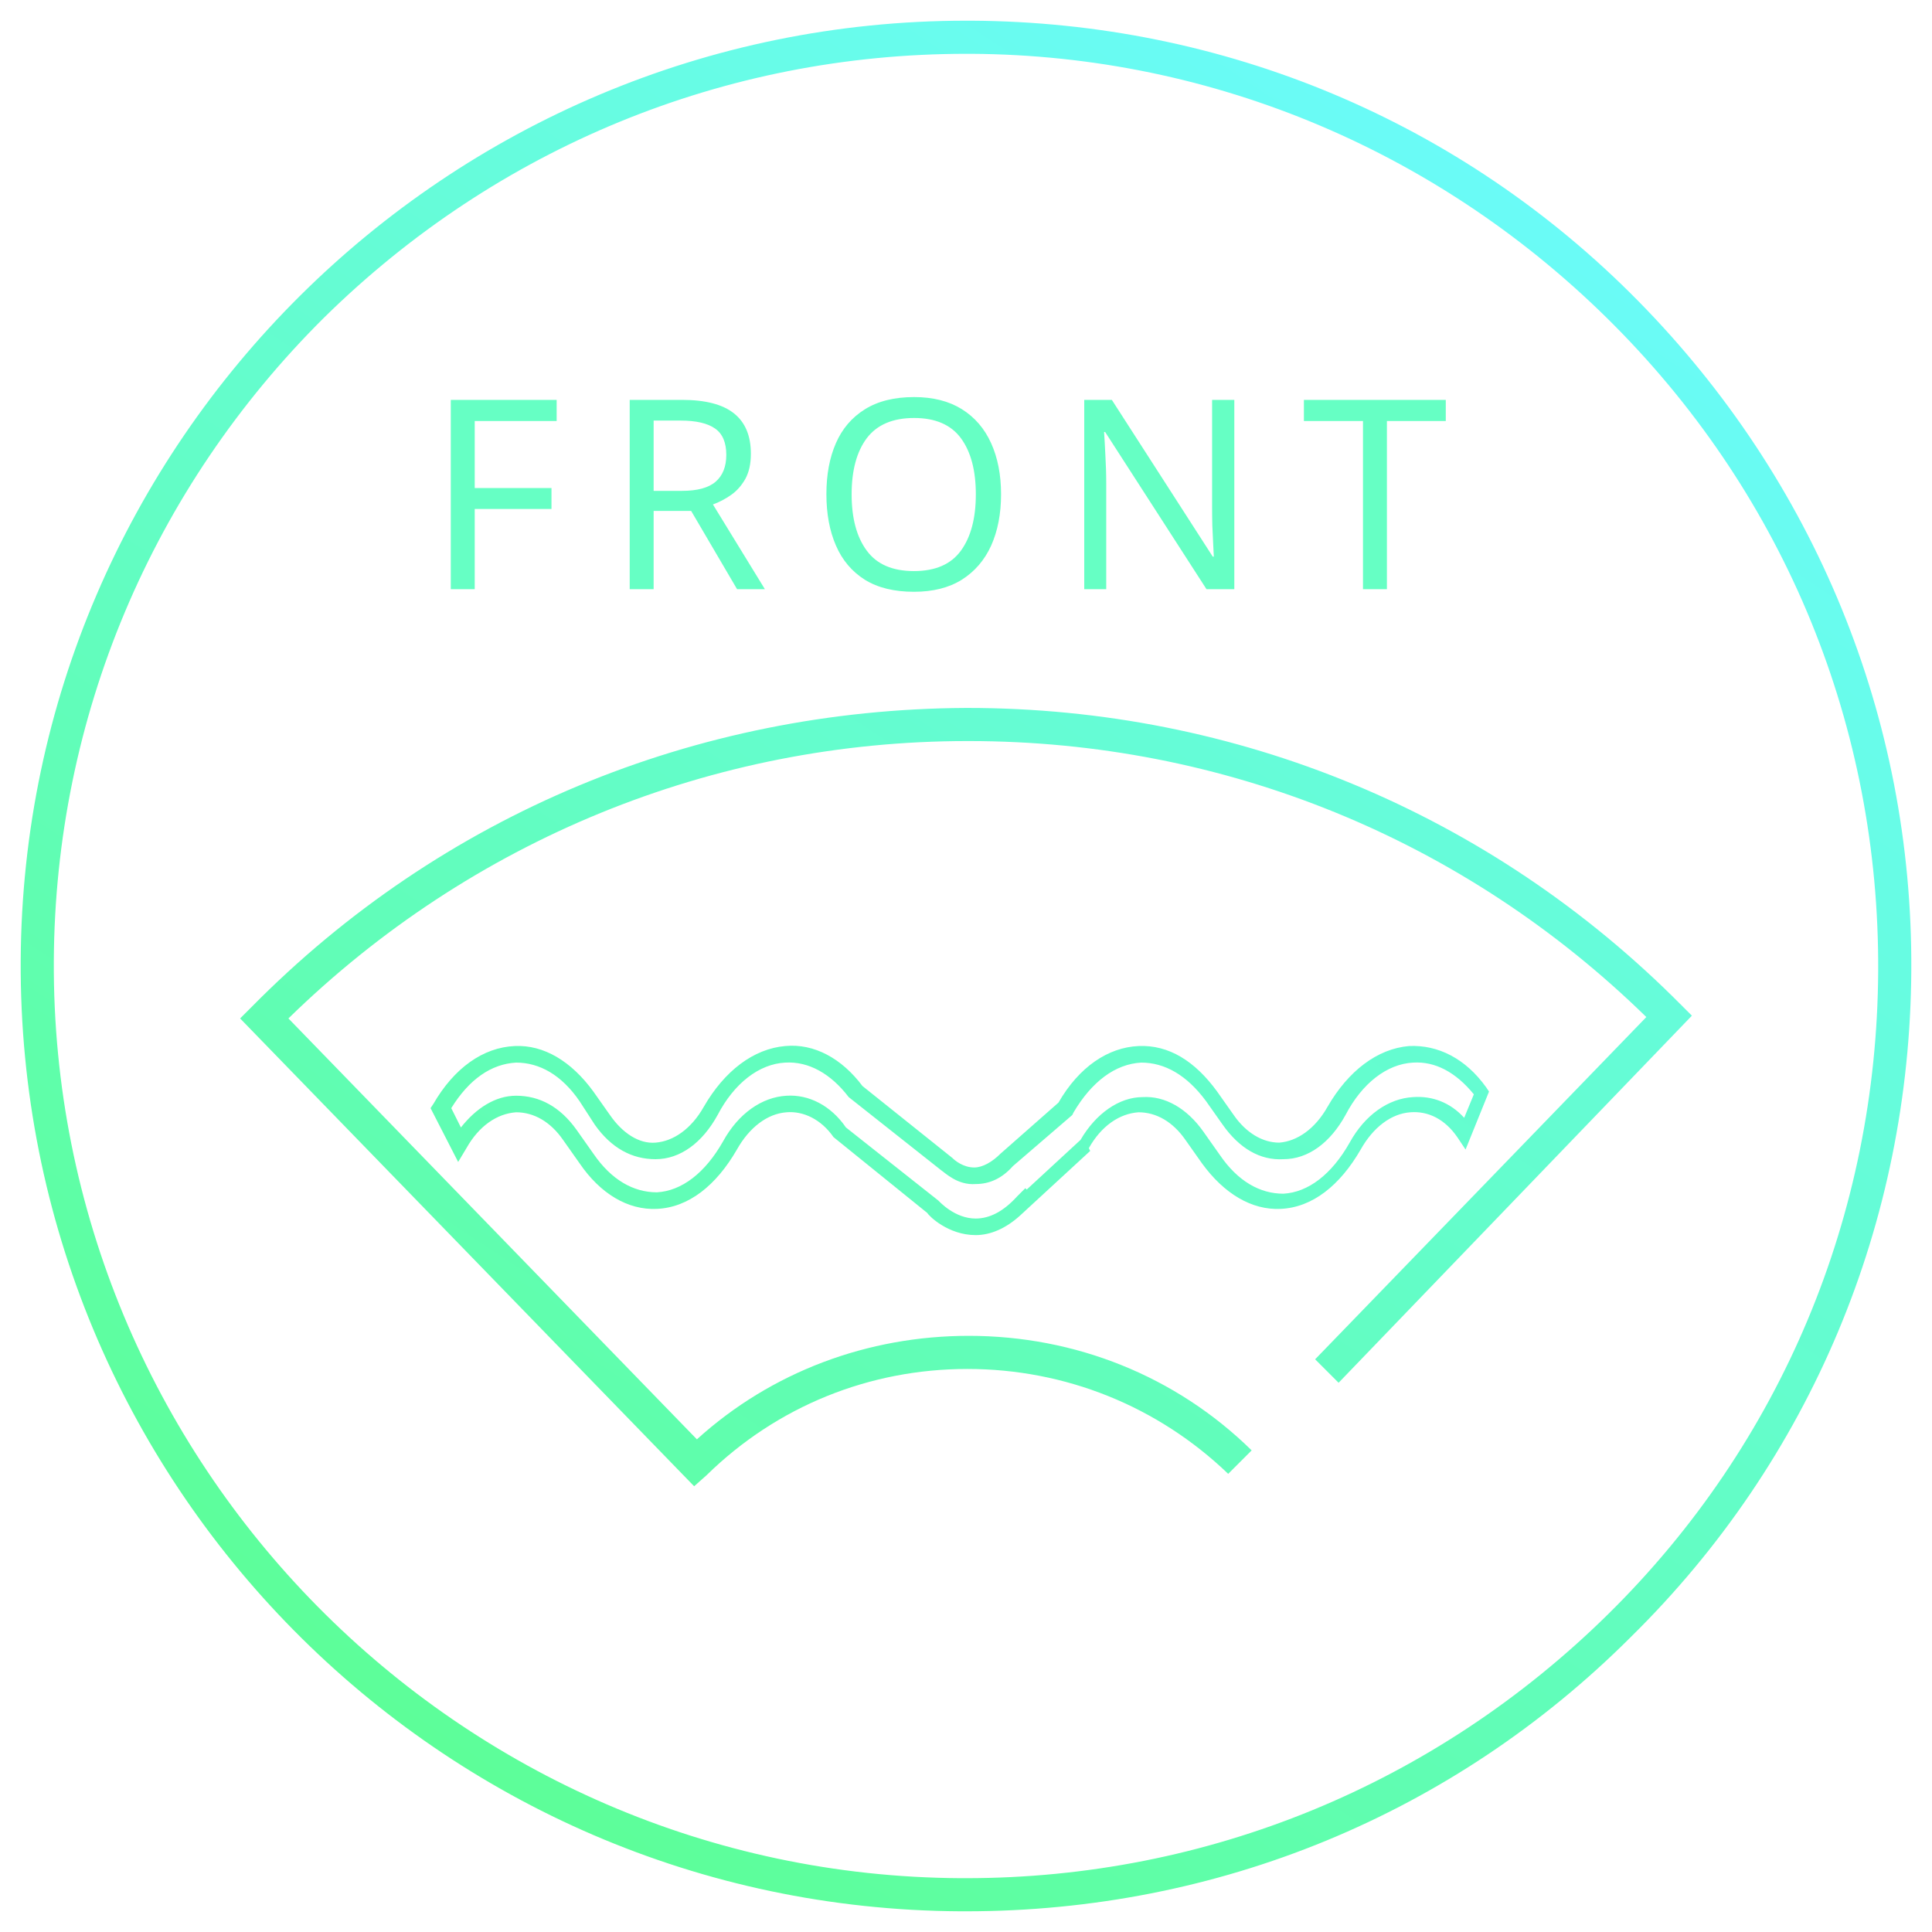
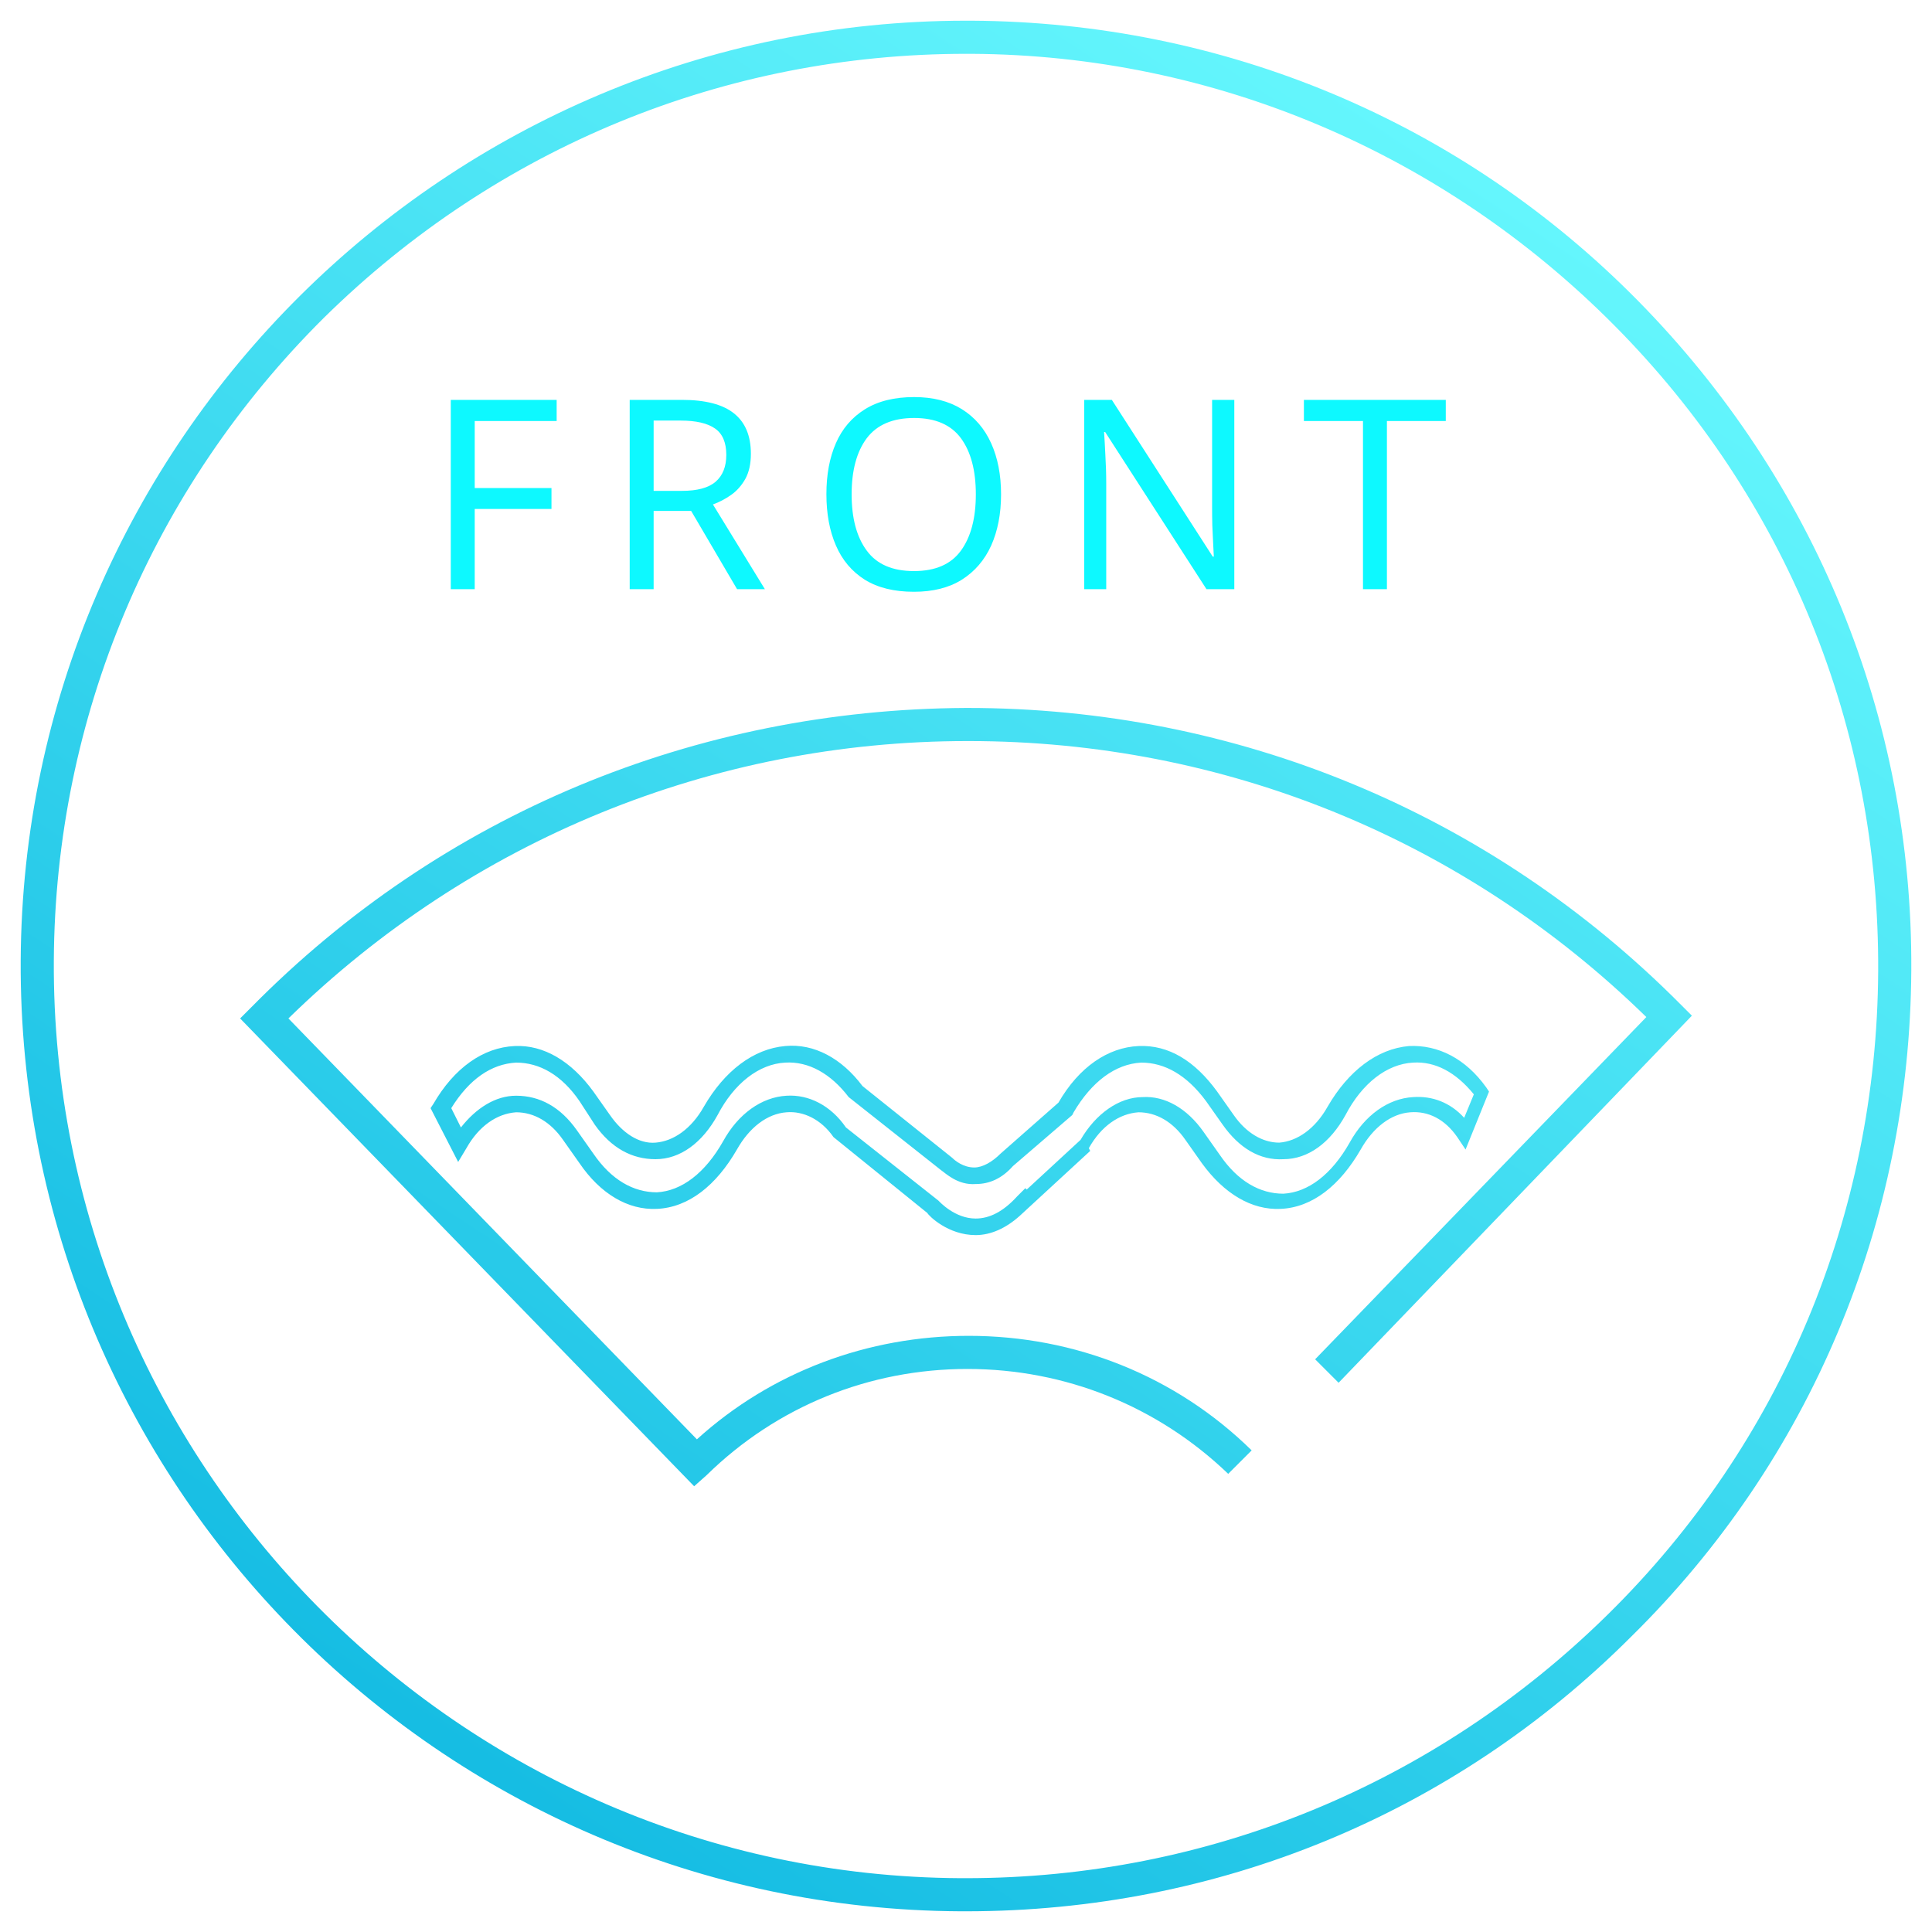
- <svg xmlns="http://www.w3.org/2000/svg" xmlns:ns1="&amp;ns_ai;" version="1.1" id="Layer_2" x="0px" y="0px" viewBox="0 0 140 140" style="enable-background:new 0 0 140 140;" xml:space="preserve">
-   <defs id="defs44" />
-   <style type="text/css" id="style3">
- 	.st0{fill:#66FFC4;}
+ <svg xmlns="http://www.w3.org/2000/svg" version="1.1" id="Layer_2" x="0px" y="0px" viewBox="0 0 140 140" style="enable-background:new 0 0 140 140;" xml:space="preserve">
+   <style type="text/css">
+ 	.st0{fill:#0DF9FF;}
	.st1{font-family:'Roboto-Regular';}
	.st2{font-size:19.2px;}
	.st3{letter-spacing:3;}
	.st4{fill:url(#SVGID_1_);}
	.st5{fill:url(#SVGID_2_);}
	.st6{fill:url(#SVGID_3_);}
</style>
-   <switch id="switch5">
-     <g ns1:extraneous="self" id="g7">
-       <g id="g9">
-         <g id="g11">
-           <text transform="matrix(1 0 0 1 30.8062 42.6951)" class="st0 st1 st2 st3" id="text13">FRONT</text>
+   <switch>
+     <g>
+       <g>
+         <g>
+           <text transform="matrix(1 0 0 1 30.8062 42.6951)" class="st0 st1 st2 st3">FRONT</text>
        </g>
-         <g id="g15">
+         <g>
          <linearGradient id="SVGID_1_" gradientUnits="userSpaceOnUse" x1="11.639" y1="158.348" x2="114.239" y2="3.099">
-             <stop offset="0" style="stop-color:#59FF7F" id="stop18" />
-             <stop offset="1" style="stop-color:#6BFBFF" id="stop20" />
+             <stop offset="0" style="stop-color:#00ADDC" />
+             <stop offset="1" style="stop-color:#6BFBFF" />
          </linearGradient>
-           <path class="st4" d="M70,138.5c-0.1,0-0.3,0-0.4,0c-37.8-0.2-68.3-31.1-68.1-68.9C1.7,32,32.4,1.5,70,1.5c0.1,0,0.3,0,0.4,0      c18.3,0.1,35.5,7.3,48.3,20.3s19.9,30.2,19.8,48.5c-0.1,18.3-7.3,35.5-20.3,48.3C105.3,131.5,88.2,138.5,70,138.5z M70,3.9      c-17.5,0-34,6.8-46.5,19.1C11,35.4,4,52,3.9,69.6c-0.2,36.4,29.3,66.3,65.7,66.5c0.1,0,0.2,0,0.4,0c17.5,0,34-6.8,46.5-19.1      c12.6-12.4,19.5-29,19.6-46.6l0,0c0.1-17.7-6.7-34.3-19.1-46.8S88,4,70.4,3.9C70.2,3.9,70.1,3.9,70,3.9z" id="path22" />
+           <path class="st4" d="M70,138.5c-0.1,0-0.3,0-0.4,0c-37.8-0.2-68.3-31.1-68.1-68.9C1.7,32,32.4,1.5,70,1.5c0.1,0,0.3,0,0.4,0      c18.3,0.1,35.5,7.3,48.3,20.3s19.9,30.2,19.8,48.5c-0.1,18.3-7.3,35.5-20.3,48.3C105.3,131.5,88.2,138.5,70,138.5z M70,3.9      c-17.5,0-34,6.8-46.5,19.1C11,35.4,4,52,3.9,69.6c-0.2,36.4,29.3,66.3,65.7,66.5c0.1,0,0.2,0,0.4,0c17.5,0,34-6.8,46.5-19.1      c12.6-12.4,19.5-29,19.6-46.6l0,0c0.1-17.7-6.7-34.3-19.1-46.8S88,4,70.4,3.9C70.2,3.9,70.1,3.9,70,3.9z" />
        </g>
-         <g id="g24">
+         <g>
          <linearGradient id="SVGID_2_" gradientUnits="userSpaceOnUse" x1="13.3" y1="159.531" x2="115.968" y2="4.178">
-             <stop offset="0" style="stop-color:#59FF7F" id="stop27" />
-             <stop offset="1" style="stop-color:#6BFBFF" id="stop29" />
+             <stop offset="0" style="stop-color:#00ADDC" />
+             <stop offset="1" style="stop-color:#6BFBFF" />
          </linearGradient>
-           <path class="st5" d="M50.3,107.7L17.4,73.8l0.8-0.8C32,59,50.4,51.4,70,51.3c0,0,0.1,0,0.1,0c19.5,0,37.9,7.6,51.7,21.5l0.8,0.8      L97,100.2l-1.7-1.7l24-24.8c-13.2-12.9-30.6-20-49.1-20c0,0-0.1,0-0.1,0c-18.5,0-36,7.2-49.2,20.1l29.6,30.5      c5.4-4.9,12.4-7.5,19.7-7.5c0,0,0,0,0,0c7.7,0,15,2.9,20.5,8.3l-1.7,1.7c-5.1-4.9-11.8-7.6-18.9-7.6c0,0,0,0,0,0      c-7.1,0-13.8,2.7-18.9,7.7L50.3,107.7z" id="path31" />
+           <path class="st5" d="M50.3,107.7L17.4,73.8l0.8-0.8C32,59,50.4,51.4,70,51.3c0,0,0.1,0,0.1,0c19.5,0,37.9,7.6,51.7,21.5l0.8,0.8      L97,100.2l-1.7-1.7l24-24.8c-13.2-12.9-30.6-20-49.1-20c0,0-0.1,0-0.1,0c-18.5,0-36,7.2-49.2,20.1l29.6,30.5      c5.4-4.9,12.4-7.5,19.7-7.5c0,0,0,0,0,0c7.7,0,15,2.9,20.5,8.3l-1.7,1.7c-5.1-4.9-11.8-7.6-18.9-7.6c0,0,0,0,0,0      c-7.1,0-13.8,2.7-18.9,7.7L50.3,107.7z" />
        </g>
-         <g id="g33">
+         <g>
          <linearGradient id="SVGID_3_" gradientUnits="userSpaceOnUse" x1="16.183" y1="161.436" x2="118.852" y2="6.083">
-             <stop offset="0" style="stop-color:#59FF7F" id="stop36" />
-             <stop offset="1" style="stop-color:#6BFBFF" id="stop38" />
+             <stop offset="0" style="stop-color:#00ADDC" />
+             <stop offset="1" style="stop-color:#6BFBFF" />
          </linearGradient>
-           <path class="st6" d="M70.7,89.5c-2,0-3.4-1.4-3.5-1.6l-6.8-5.5c-0.9-1.3-2.2-1.9-3.4-1.8c-1.4,0.1-2.7,1.1-3.6,2.7      c-1.5,2.6-3.5,4.2-5.8,4.3c-2.1,0.1-4.1-1.1-5.6-3.3l-1.2-1.7c-0.9-1.3-2.1-2-3.4-2c-1.4,0.1-2.7,1-3.6,2.6l-0.6,1l-2-3.9      l0.2-0.3c1.5-2.6,3.6-4.1,5.9-4.2c2.1-0.1,4.1,1.1,5.7,3.3l1.2,1.7c0.9,1.3,2.1,2.1,3.3,2c1.3-0.1,2.6-1,3.5-2.6      c1.5-2.6,3.6-4.2,5.9-4.4c2.1-0.2,4.1,0.9,5.6,2.9l6.5,5.2c0.2,0.2,0.8,0.7,1.6,0.7c0,0,0,0,0,0c0.6,0,1.3-0.4,1.9-1l4.2-3.7      c1.5-2.6,3.6-4,5.8-4.1c2.2-0.1,4.1,1.1,5.7,3.3l1.2,1.7c0.9,1.3,2.1,2,3.3,2c1.3-0.1,2.6-1,3.5-2.6c1.5-2.6,3.6-4.2,5.9-4.4      c2.1-0.1,4.1,0.9,5.6,3l0.2,0.3l-1.7,4.2l-0.6-0.9c-0.9-1.3-2.1-1.9-3.4-1.8c-1.4,0.1-2.7,1.1-3.6,2.7c-1.5,2.6-3.5,4.2-5.8,4.3      c-2.1,0.1-4.1-1.1-5.7-3.3l-1.2-1.7c-0.9-1.3-2.1-2-3.4-2c-1.4,0.1-2.7,1-3.6,2.6L79,83.4l-5.1,4.7l0,0      C72.9,89,71.8,89.5,70.7,89.5z M61.3,81.7L68,87c0.1,0.1,1.2,1.3,2.7,1.3c1,0,2-0.5,3-1.6l0.6-0.6l0.1,0.1l3.9-3.6      c1.1-1.9,2.8-3.1,4.5-3.1c1.6-0.1,3.2,0.8,4.4,2.5l1.2,1.7c1.3,1.9,2.9,2.8,4.6,2.8c1.8-0.1,3.5-1.4,4.8-3.7      c1.1-2,2.8-3.2,4.6-3.3c1.4-0.1,2.7,0.4,3.7,1.5l0.7-1.7c-1.3-1.6-2.8-2.4-4.4-2.3c-1.9,0.1-3.7,1.5-4.9,3.8      c-1.1,2-2.7,3.2-4.5,3.2c-1.7,0.1-3.2-0.8-4.4-2.5l-1.2-1.7C86,77.9,84.4,77,82.7,77c-1.9,0.1-3.6,1.4-4.9,3.6l-0.1,0.2      l-4.3,3.7c-0.8,0.9-1.7,1.3-2.7,1.3c-1.3,0.1-2.2-0.8-2.5-1l-6.7-5.3c-1.3-1.7-2.9-2.6-4.6-2.5c-1.9,0.1-3.7,1.5-4.9,3.8      c-1.1,2-2.7,3.2-4.5,3.2c-1.7,0-3.2-0.8-4.4-2.5L42,79.8c-1.3-1.9-2.9-2.8-4.6-2.8c-1.8,0.1-3.4,1.2-4.7,3.3l0.7,1.4      c1.1-1.4,2.5-2.3,4-2.3c1.7,0,3.2,0.8,4.4,2.5l1.2,1.7c1.3,1.9,2.9,2.8,4.6,2.8c1.8-0.1,3.5-1.4,4.8-3.7c1.1-2,2.8-3.2,4.6-3.3      C58.6,79.3,60.2,80.1,61.3,81.7z" id="path40" />
+           <path class="st6" d="M70.7,89.5c-2,0-3.4-1.4-3.5-1.6l-6.8-5.5c-0.9-1.3-2.2-1.9-3.4-1.8c-1.4,0.1-2.7,1.1-3.6,2.7      c-1.5,2.6-3.5,4.2-5.8,4.3c-2.1,0.1-4.1-1.1-5.6-3.3l-1.2-1.7c-0.9-1.3-2.1-2-3.4-2c-1.4,0.1-2.7,1-3.6,2.6l-0.6,1l-2-3.9      l0.2-0.3c1.5-2.6,3.6-4.1,5.9-4.2c2.1-0.1,4.1,1.1,5.7,3.3l1.2,1.7c0.9,1.3,2.1,2.1,3.3,2c1.3-0.1,2.6-1,3.5-2.6      c1.5-2.6,3.6-4.2,5.9-4.4c2.1-0.2,4.1,0.9,5.6,2.9l6.5,5.2c0.2,0.2,0.8,0.7,1.6,0.7c0,0,0,0,0,0c0.6,0,1.3-0.4,1.9-1l4.2-3.7      c1.5-2.6,3.6-4,5.8-4.1c2.2-0.1,4.1,1.1,5.7,3.3l1.2,1.7c0.9,1.3,2.1,2,3.3,2c1.3-0.1,2.6-1,3.5-2.6c1.5-2.6,3.6-4.2,5.9-4.4      c2.1-0.1,4.1,0.9,5.6,3l0.2,0.3l-1.7,4.2l-0.6-0.9c-0.9-1.3-2.1-1.9-3.4-1.8c-1.4,0.1-2.7,1.1-3.6,2.7c-1.5,2.6-3.5,4.2-5.8,4.3      c-2.1,0.1-4.1-1.1-5.7-3.3l-1.2-1.7c-0.9-1.3-2.1-2-3.4-2c-1.4,0.1-2.7,1-3.6,2.6L79,83.4l-5.1,4.7l0,0      C72.9,89,71.8,89.5,70.7,89.5z M61.3,81.7L68,87c0.1,0.1,1.2,1.3,2.7,1.3c1,0,2-0.5,3-1.6l0.6-0.6l0.1,0.1l3.9-3.6      c1.1-1.9,2.8-3.1,4.5-3.1c1.6-0.1,3.2,0.8,4.4,2.5l1.2,1.7c1.3,1.9,2.9,2.8,4.6,2.8c1.8-0.1,3.5-1.4,4.8-3.7      c1.1-2,2.8-3.2,4.6-3.3c1.4-0.1,2.7,0.4,3.7,1.5l0.7-1.7c-1.3-1.6-2.8-2.4-4.4-2.3c-1.9,0.1-3.7,1.5-4.9,3.8      c-1.1,2-2.7,3.2-4.5,3.2c-1.7,0.1-3.2-0.8-4.4-2.5l-1.2-1.7C86,77.9,84.4,77,82.7,77c-1.9,0.1-3.6,1.4-4.9,3.6l-0.1,0.2      l-4.3,3.7c-0.8,0.9-1.7,1.3-2.7,1.3c-1.3,0.1-2.2-0.8-2.5-1l-6.7-5.3c-1.3-1.7-2.9-2.6-4.6-2.5c-1.9,0.1-3.7,1.5-4.9,3.8      c-1.1,2-2.7,3.2-4.5,3.2c-1.7,0-3.2-0.8-4.4-2.5L42,79.8c-1.3-1.9-2.9-2.8-4.6-2.8c-1.8,0.1-3.4,1.2-4.7,3.3l0.7,1.4      c1.1-1.4,2.5-2.3,4-2.3c1.7,0,3.2,0.8,4.4,2.5l1.2,1.7c1.3,1.9,2.9,2.8,4.6,2.8c1.8-0.1,3.5-1.4,4.8-3.7c1.1-2,2.8-3.2,4.6-3.3      C58.6,79.3,60.2,80.1,61.3,81.7z" />
        </g>
      </g>
    </g>
  </switch>
</svg>
